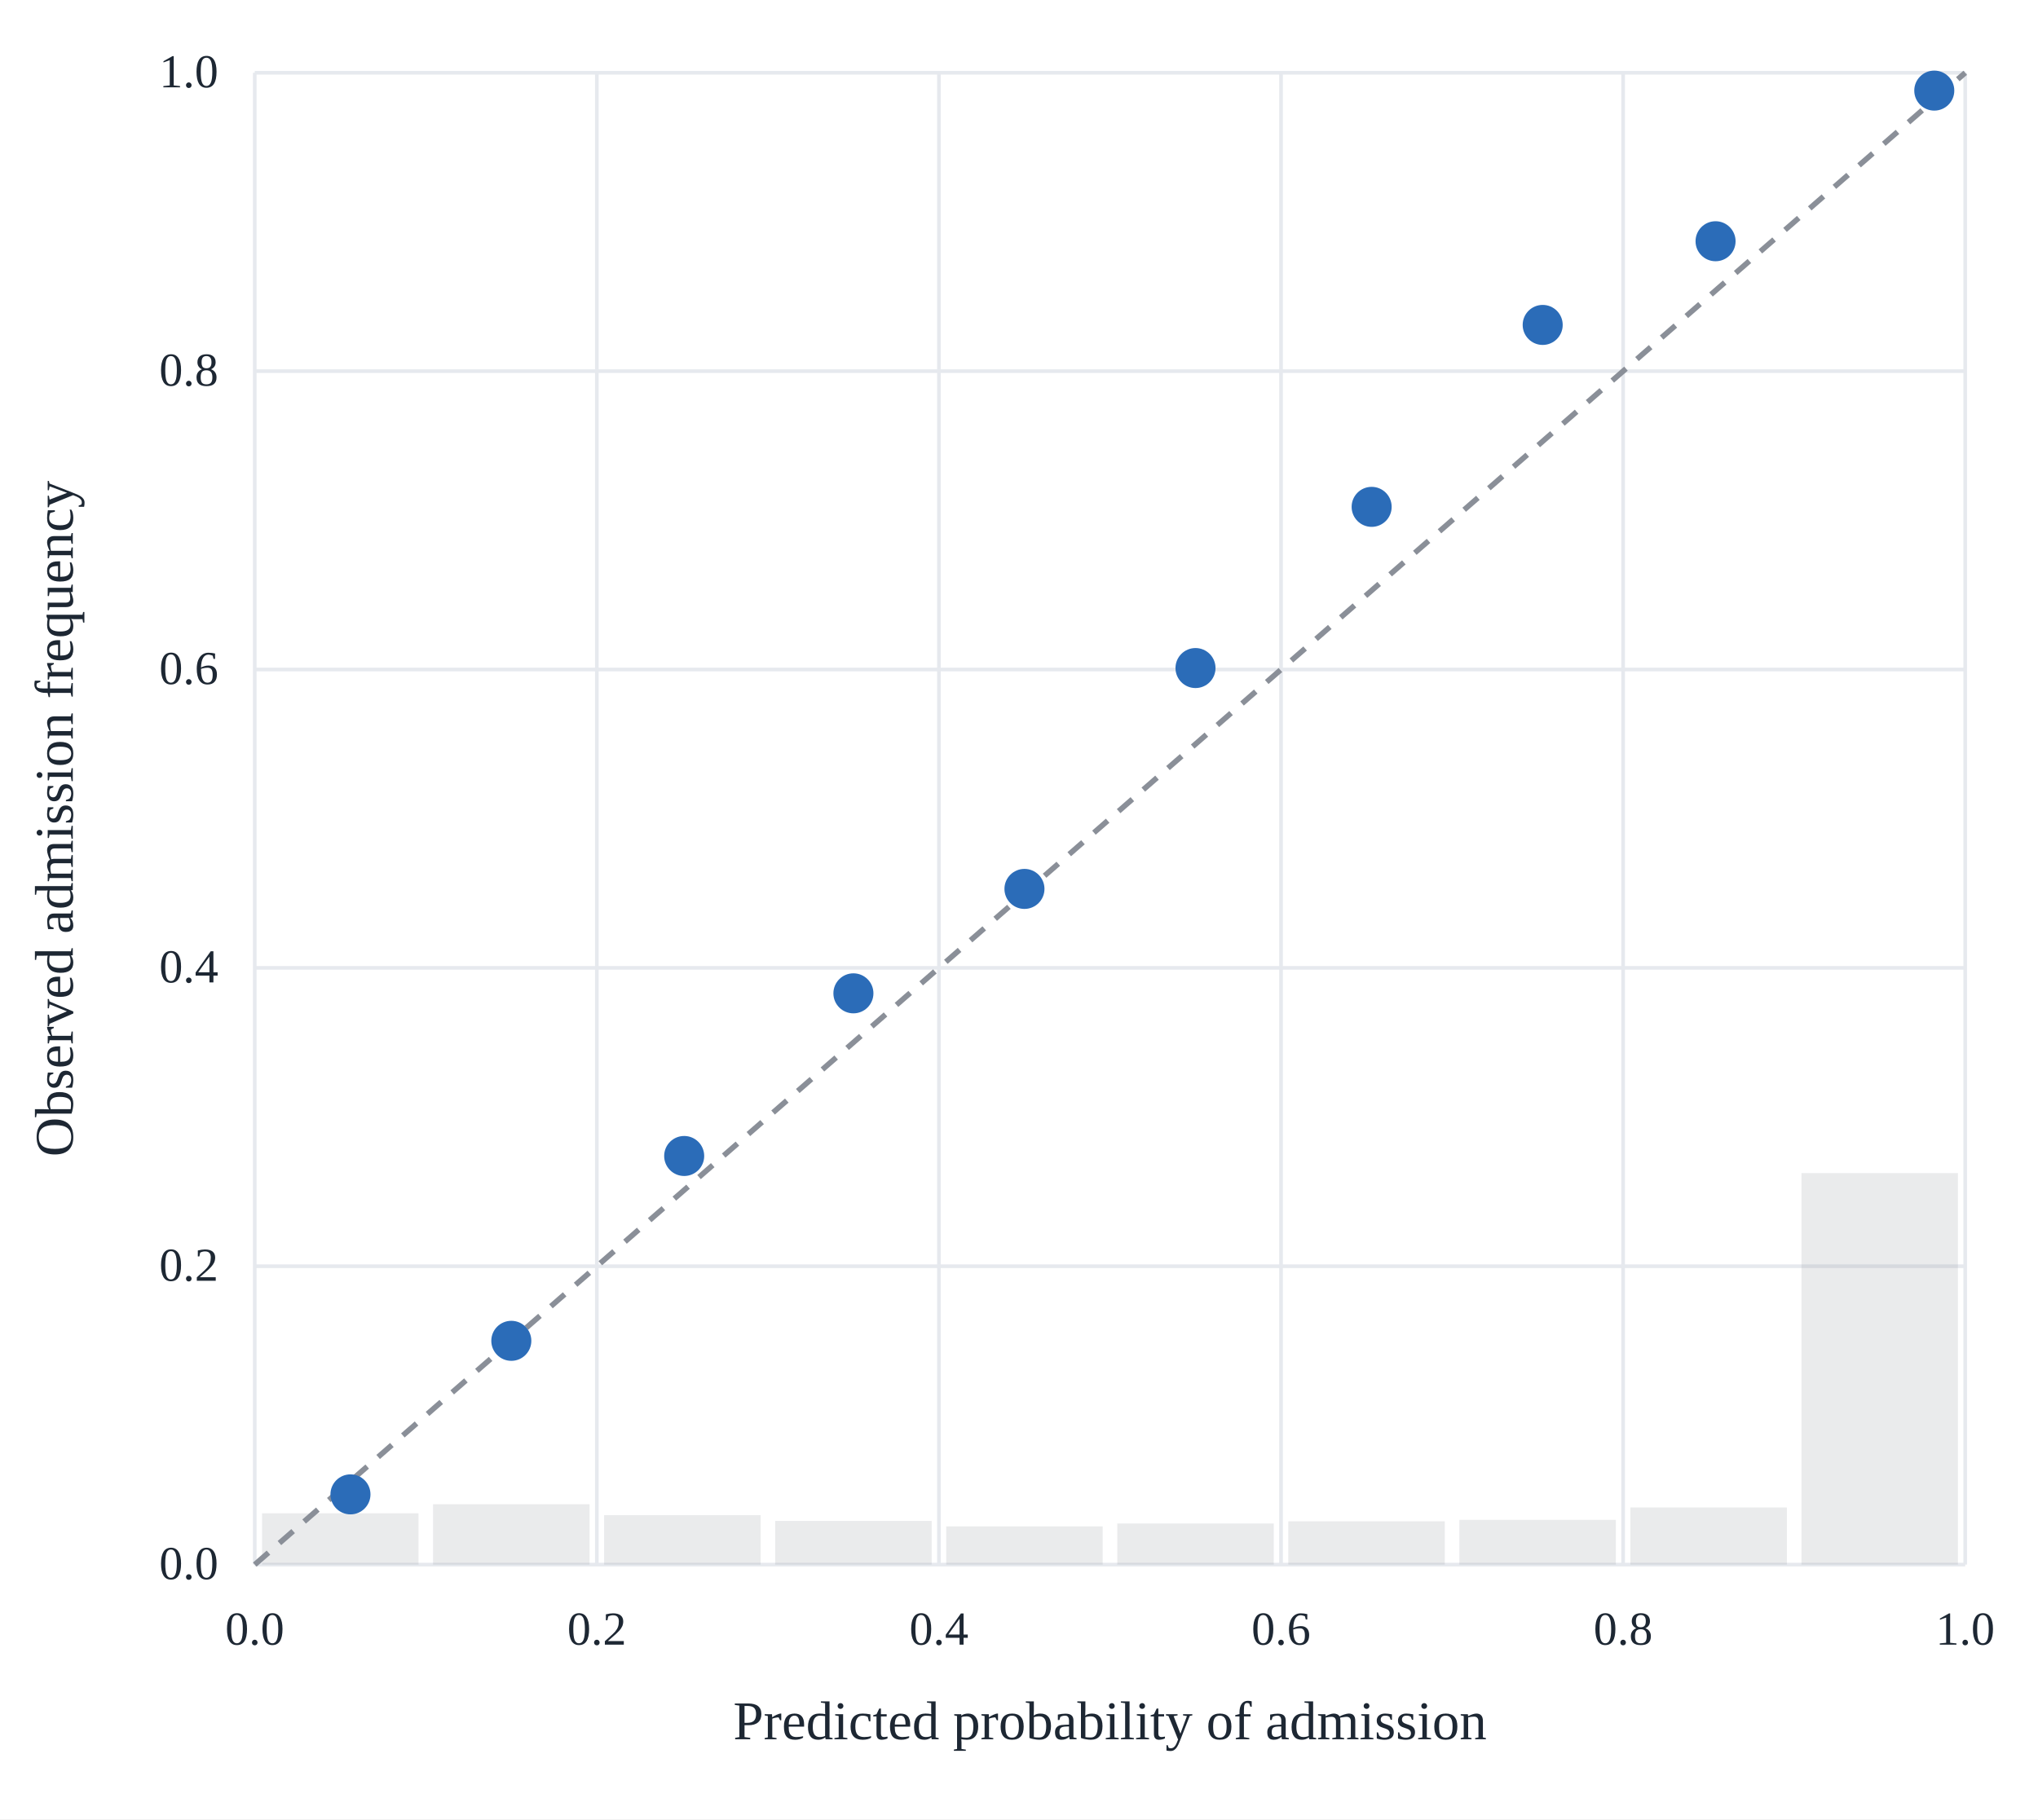
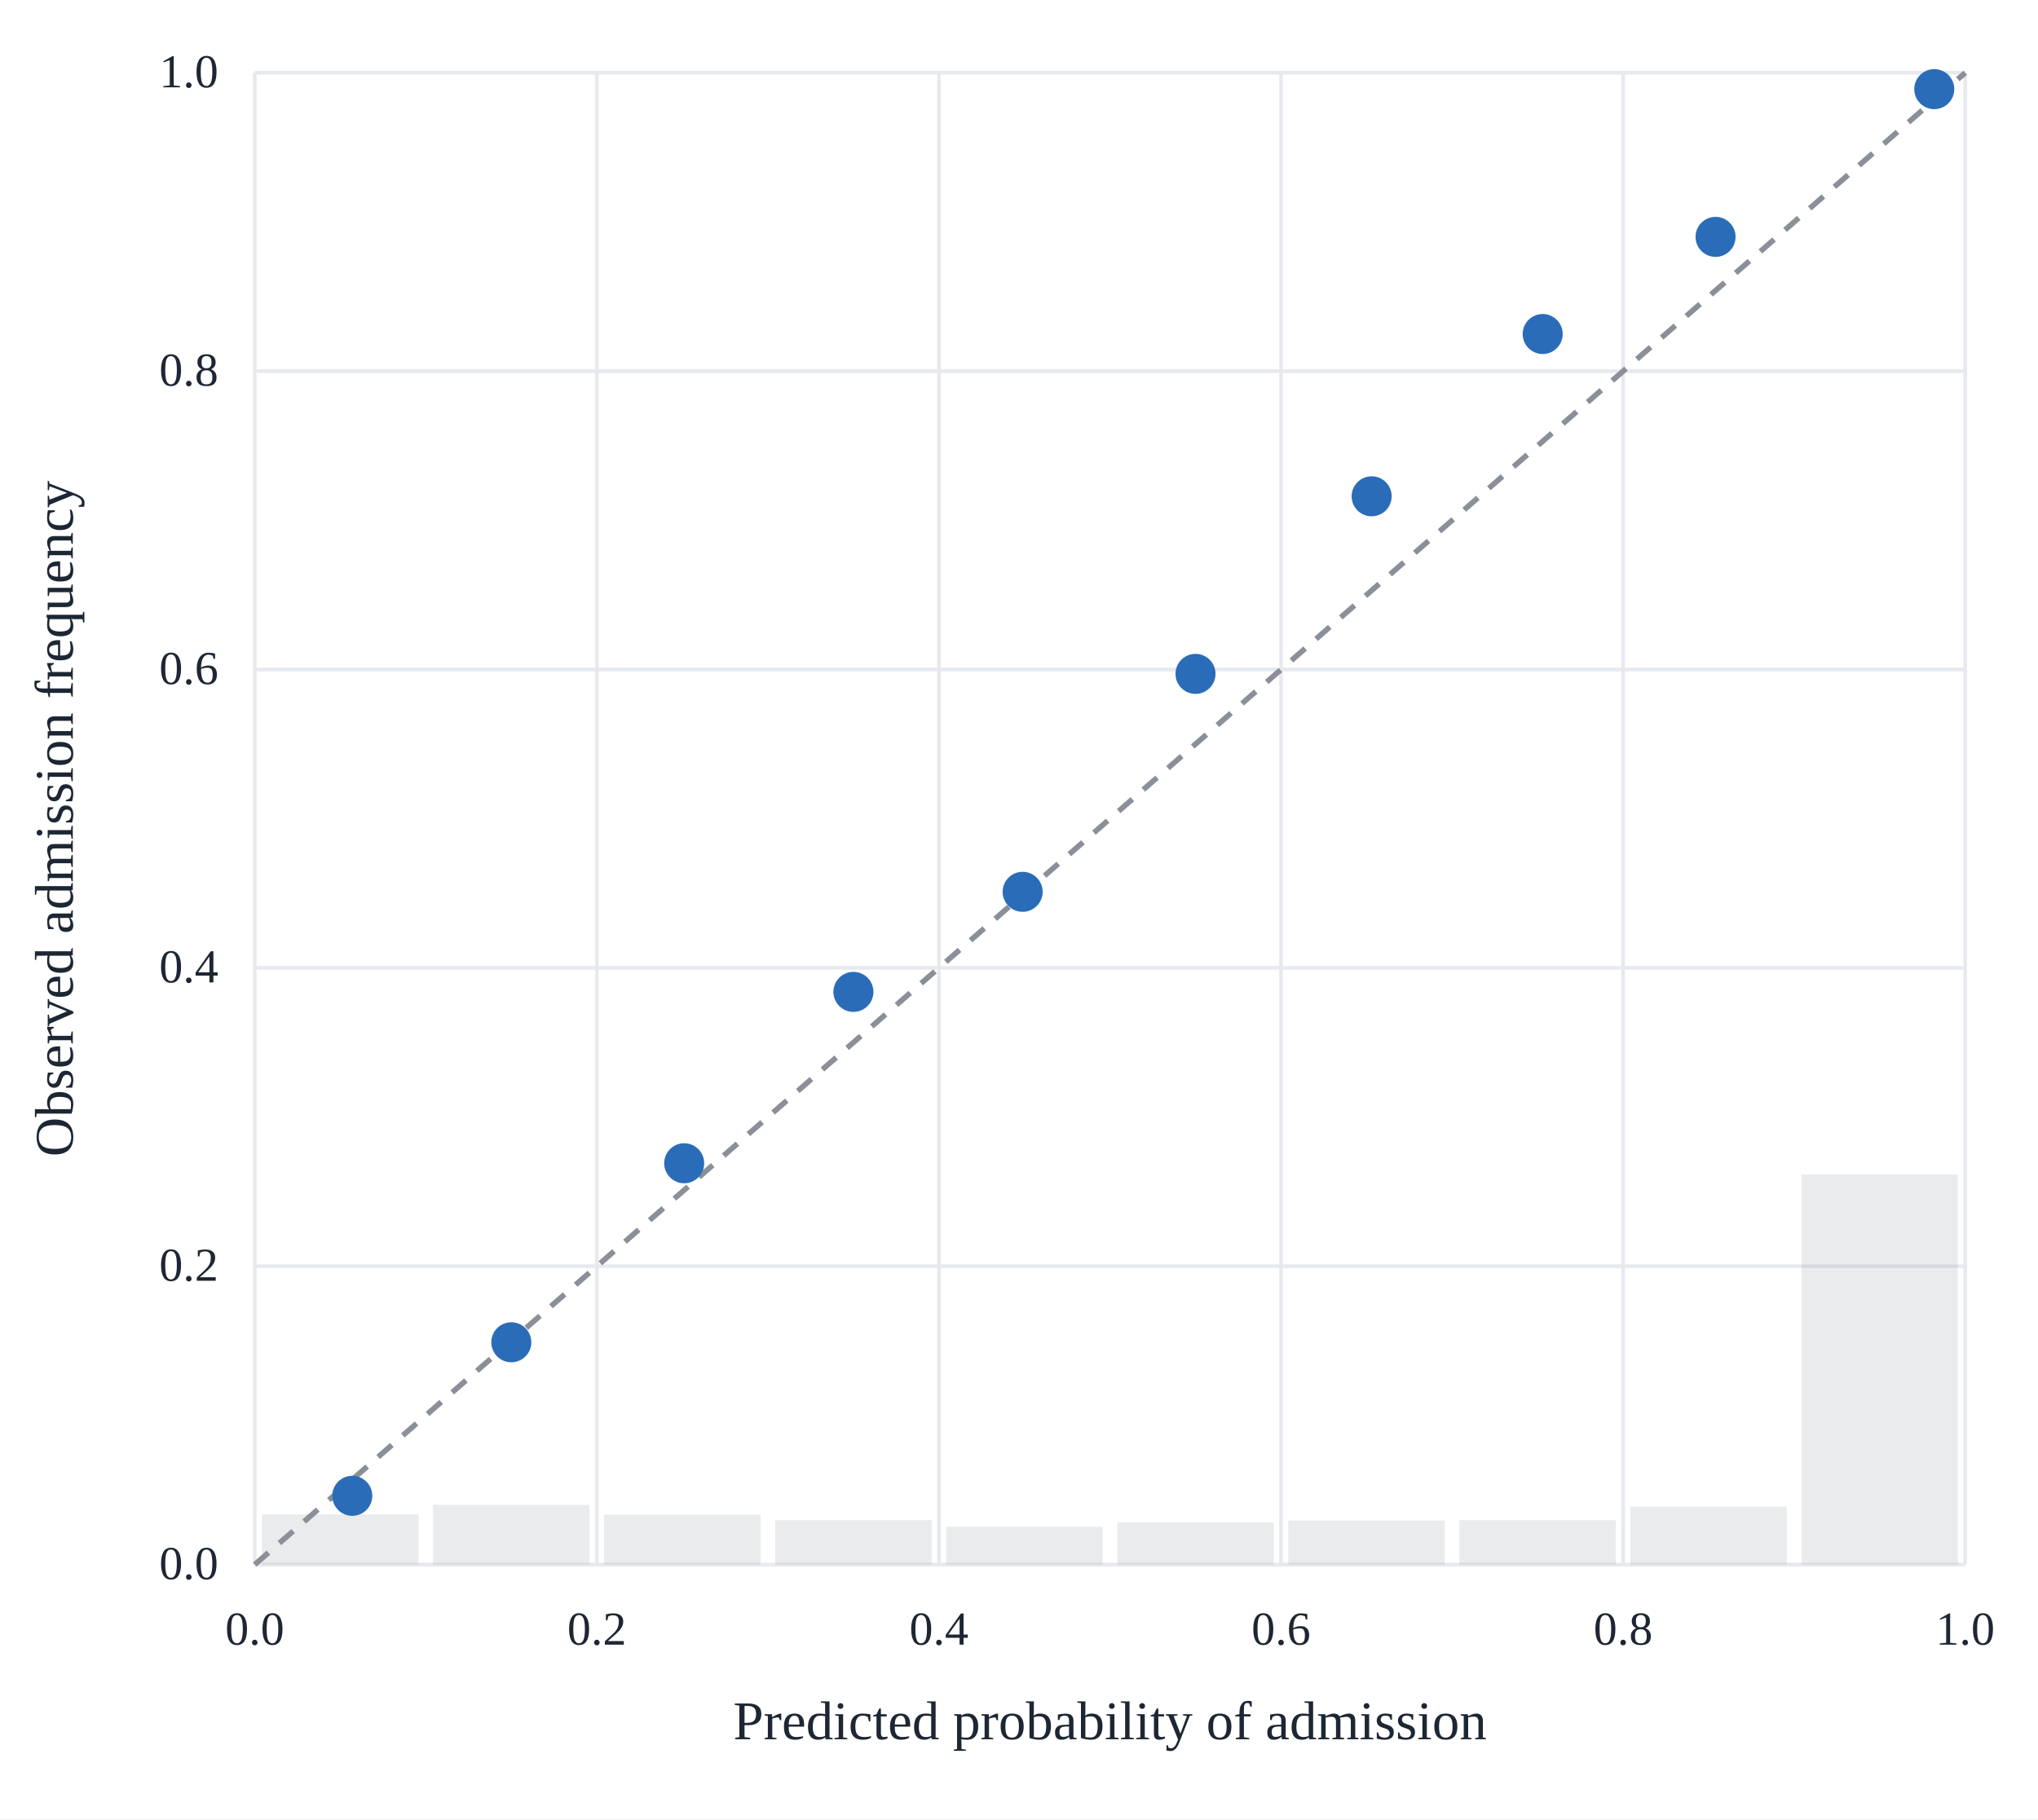
<svg xmlns="http://www.w3.org/2000/svg" viewBox="0 0 560 500" role="img" aria-label="Reliability diagram of the held-out admission probability">
  <rect width="560" height="500" fill="white" />
  <line x1="70.0" y1="430.0" x2="70.0" y2="20.0" stroke="#e6e9ee" stroke-width="1" />
  <line x1="70.0" y1="430.0" x2="540.0" y2="430.0" stroke="#e6e9ee" stroke-width="1" />
  <text x="70.0" y="452" font-family="Georgia, &quot;Times New Roman&quot;, serif" font-size="13" fill="#1d2733" text-anchor="middle">0.0</text>
  <text x="60" y="434.0" font-family="Georgia, &quot;Times New Roman&quot;, serif" font-size="13" fill="#1d2733" text-anchor="end">0.0</text>
  <line x1="164.0" y1="430.0" x2="164.0" y2="20.0" stroke="#e6e9ee" stroke-width="1" />
  <line x1="70.0" y1="348.0" x2="540.0" y2="348.0" stroke="#e6e9ee" stroke-width="1" />
  <text x="164.0" y="452" font-family="Georgia, &quot;Times New Roman&quot;, serif" font-size="13" fill="#1d2733" text-anchor="middle">0.2</text>
  <text x="60" y="352.0" font-family="Georgia, &quot;Times New Roman&quot;, serif" font-size="13" fill="#1d2733" text-anchor="end">0.2</text>
  <line x1="258.0" y1="430.0" x2="258.0" y2="20.0" stroke="#e6e9ee" stroke-width="1" />
  <line x1="70.0" y1="266.0" x2="540.0" y2="266.0" stroke="#e6e9ee" stroke-width="1" />
  <text x="258.0" y="452" font-family="Georgia, &quot;Times New Roman&quot;, serif" font-size="13" fill="#1d2733" text-anchor="middle">0.4</text>
  <text x="60" y="270.0" font-family="Georgia, &quot;Times New Roman&quot;, serif" font-size="13" fill="#1d2733" text-anchor="end">0.4</text>
  <line x1="352.0" y1="430.0" x2="352.0" y2="20.0" stroke="#e6e9ee" stroke-width="1" />
  <line x1="70.0" y1="184.0" x2="540.0" y2="184.0" stroke="#e6e9ee" stroke-width="1" />
  <text x="352.0" y="452" font-family="Georgia, &quot;Times New Roman&quot;, serif" font-size="13" fill="#1d2733" text-anchor="middle">0.6</text>
  <text x="60" y="188.0" font-family="Georgia, &quot;Times New Roman&quot;, serif" font-size="13" fill="#1d2733" text-anchor="end">0.6</text>
  <line x1="446.0" y1="430.0" x2="446.0" y2="20.0" stroke="#e6e9ee" stroke-width="1" />
  <line x1="70.0" y1="102.0" x2="540.0" y2="102.0" stroke="#e6e9ee" stroke-width="1" />
  <text x="446.0" y="452" font-family="Georgia, &quot;Times New Roman&quot;, serif" font-size="13" fill="#1d2733" text-anchor="middle">0.8</text>
  <text x="60" y="106.0" font-family="Georgia, &quot;Times New Roman&quot;, serif" font-size="13" fill="#1d2733" text-anchor="end">0.8</text>
  <line x1="540.0" y1="430.0" x2="540.0" y2="20.0" stroke="#e6e9ee" stroke-width="1" />
  <line x1="70.0" y1="20.0" x2="540.0" y2="20.0" stroke="#e6e9ee" stroke-width="1" />
  <text x="540.0" y="452" font-family="Georgia, &quot;Times New Roman&quot;, serif" font-size="13" fill="#1d2733" text-anchor="middle">1.0</text>
  <text x="60" y="24.0" font-family="Georgia, &quot;Times New Roman&quot;, serif" font-size="13" fill="#1d2733" text-anchor="end">1.0</text>
-   <rect x="72.0" y="415.9" width="43.0" height="14.1" fill="#8a8f98" opacity="0.18" />
-   <rect x="119.0" y="413.4" width="43.0" height="16.6" fill="#8a8f98" opacity="0.18" />
-   <rect x="166.0" y="416.4" width="43.0" height="13.6" fill="#8a8f98" opacity="0.18" />
-   <rect x="213.0" y="418.0" width="43.0" height="12.0" fill="#8a8f98" opacity="0.18" />
-   <rect x="260.0" y="419.5" width="43.0" height="10.5" fill="#8a8f98" opacity="0.18" />
-   <rect x="307.0" y="418.7" width="43.0" height="11.3" fill="#8a8f98" opacity="0.18" />
-   <rect x="354.0" y="418.1" width="43.0" height="11.9" fill="#8a8f98" opacity="0.18" />
-   <rect x="401.0" y="417.7" width="43.0" height="12.3" fill="#8a8f98" opacity="0.18" />
-   <rect x="448.0" y="414.3" width="43.0" height="15.7" fill="#8a8f98" opacity="0.18" />
-   <rect x="495.0" y="322.4" width="43.0" height="107.6" fill="#8a8f98" opacity="0.18" />
+   <rect x="72.0" y="416.2" width="43.0" height="13.8" fill="#8a8f98" opacity="0.18" />
+   <rect x="119.0" y="413.6" width="43.0" height="16.4" fill="#8a8f98" opacity="0.18" />
+   <rect x="166.0" y="416.3" width="43.0" height="13.7" fill="#8a8f98" opacity="0.18" />
+   <rect x="213.0" y="417.8" width="43.0" height="12.2" fill="#8a8f98" opacity="0.18" />
+   <rect x="260.0" y="419.6" width="43.0" height="10.4" fill="#8a8f98" opacity="0.18" />
+   <rect x="307.0" y="418.4" width="43.0" height="11.6" fill="#8a8f98" opacity="0.18" />
+   <rect x="354.0" y="417.9" width="43.0" height="12.1" fill="#8a8f98" opacity="0.18" />
+   <rect x="401.0" y="417.8" width="43.0" height="12.2" fill="#8a8f98" opacity="0.18" />
+   <rect x="448.0" y="414.1" width="43.0" height="15.9" fill="#8a8f98" opacity="0.18" />
+   <rect x="495.0" y="322.8" width="43.0" height="107.2" fill="#8a8f98" opacity="0.18" />
  <line x1="70.0" y1="430.0" x2="540.0" y2="20.0" stroke="#8a8f98" stroke-width="1.5" stroke-dasharray="5 4" />
-   <circle cx="96.3" cy="410.7" r="5.5" fill="#2b6cb8" />
-   <circle cx="140.5" cy="368.5" r="5.5" fill="#2b6cb8" />
-   <circle cx="188.0" cy="317.7" r="5.5" fill="#2b6cb8" />
-   <circle cx="234.5" cy="273.0" r="5.5" fill="#2b6cb8" />
-   <circle cx="281.5" cy="244.3" r="5.5" fill="#2b6cb8" />
-   <circle cx="328.5" cy="183.6" r="5.5" fill="#2b6cb8" />
-   <circle cx="376.9" cy="139.3" r="5.5" fill="#2b6cb8" />
-   <circle cx="423.9" cy="89.3" r="5.5" fill="#2b6cb8" />
-   <circle cx="471.4" cy="66.3" r="5.5" fill="#2b6cb8" />
-   <circle cx="531.5" cy="24.9" r="5.5" fill="#2b6cb8" />
+   <circle cx="96.8" cy="411.1" r="5.5" fill="#2b6cb8" />
+   <circle cx="140.5" cy="368.9" r="5.5" fill="#2b6cb8" />
+   <circle cx="188.0" cy="319.7" r="5.5" fill="#2b6cb8" />
+   <circle cx="234.5" cy="272.6" r="5.5" fill="#2b6cb8" />
+   <circle cx="281.0" cy="245.1" r="5.5" fill="#2b6cb8" />
+   <circle cx="328.5" cy="185.2" r="5.5" fill="#2b6cb8" />
+   <circle cx="376.9" cy="136.4" r="5.5" fill="#2b6cb8" />
+   <circle cx="423.9" cy="91.8" r="5.5" fill="#2b6cb8" />
+   <circle cx="471.4" cy="65.1" r="5.5" fill="#2b6cb8" />
+   <circle cx="531.5" cy="24.5" r="5.5" fill="#2b6cb8" />
  <text x="305.0" y="478" font-family="Georgia, &quot;Times New Roman&quot;, serif" font-size="15" fill="#1d2733" text-anchor="middle">Predicted probability of admission</text>
  <text x="20" y="225.0" font-family="Georgia, &quot;Times New Roman&quot;, serif" font-size="15" fill="#1d2733" text-anchor="middle" transform="rotate(-90 20 225.0)">Observed admission frequency</text>
</svg>
